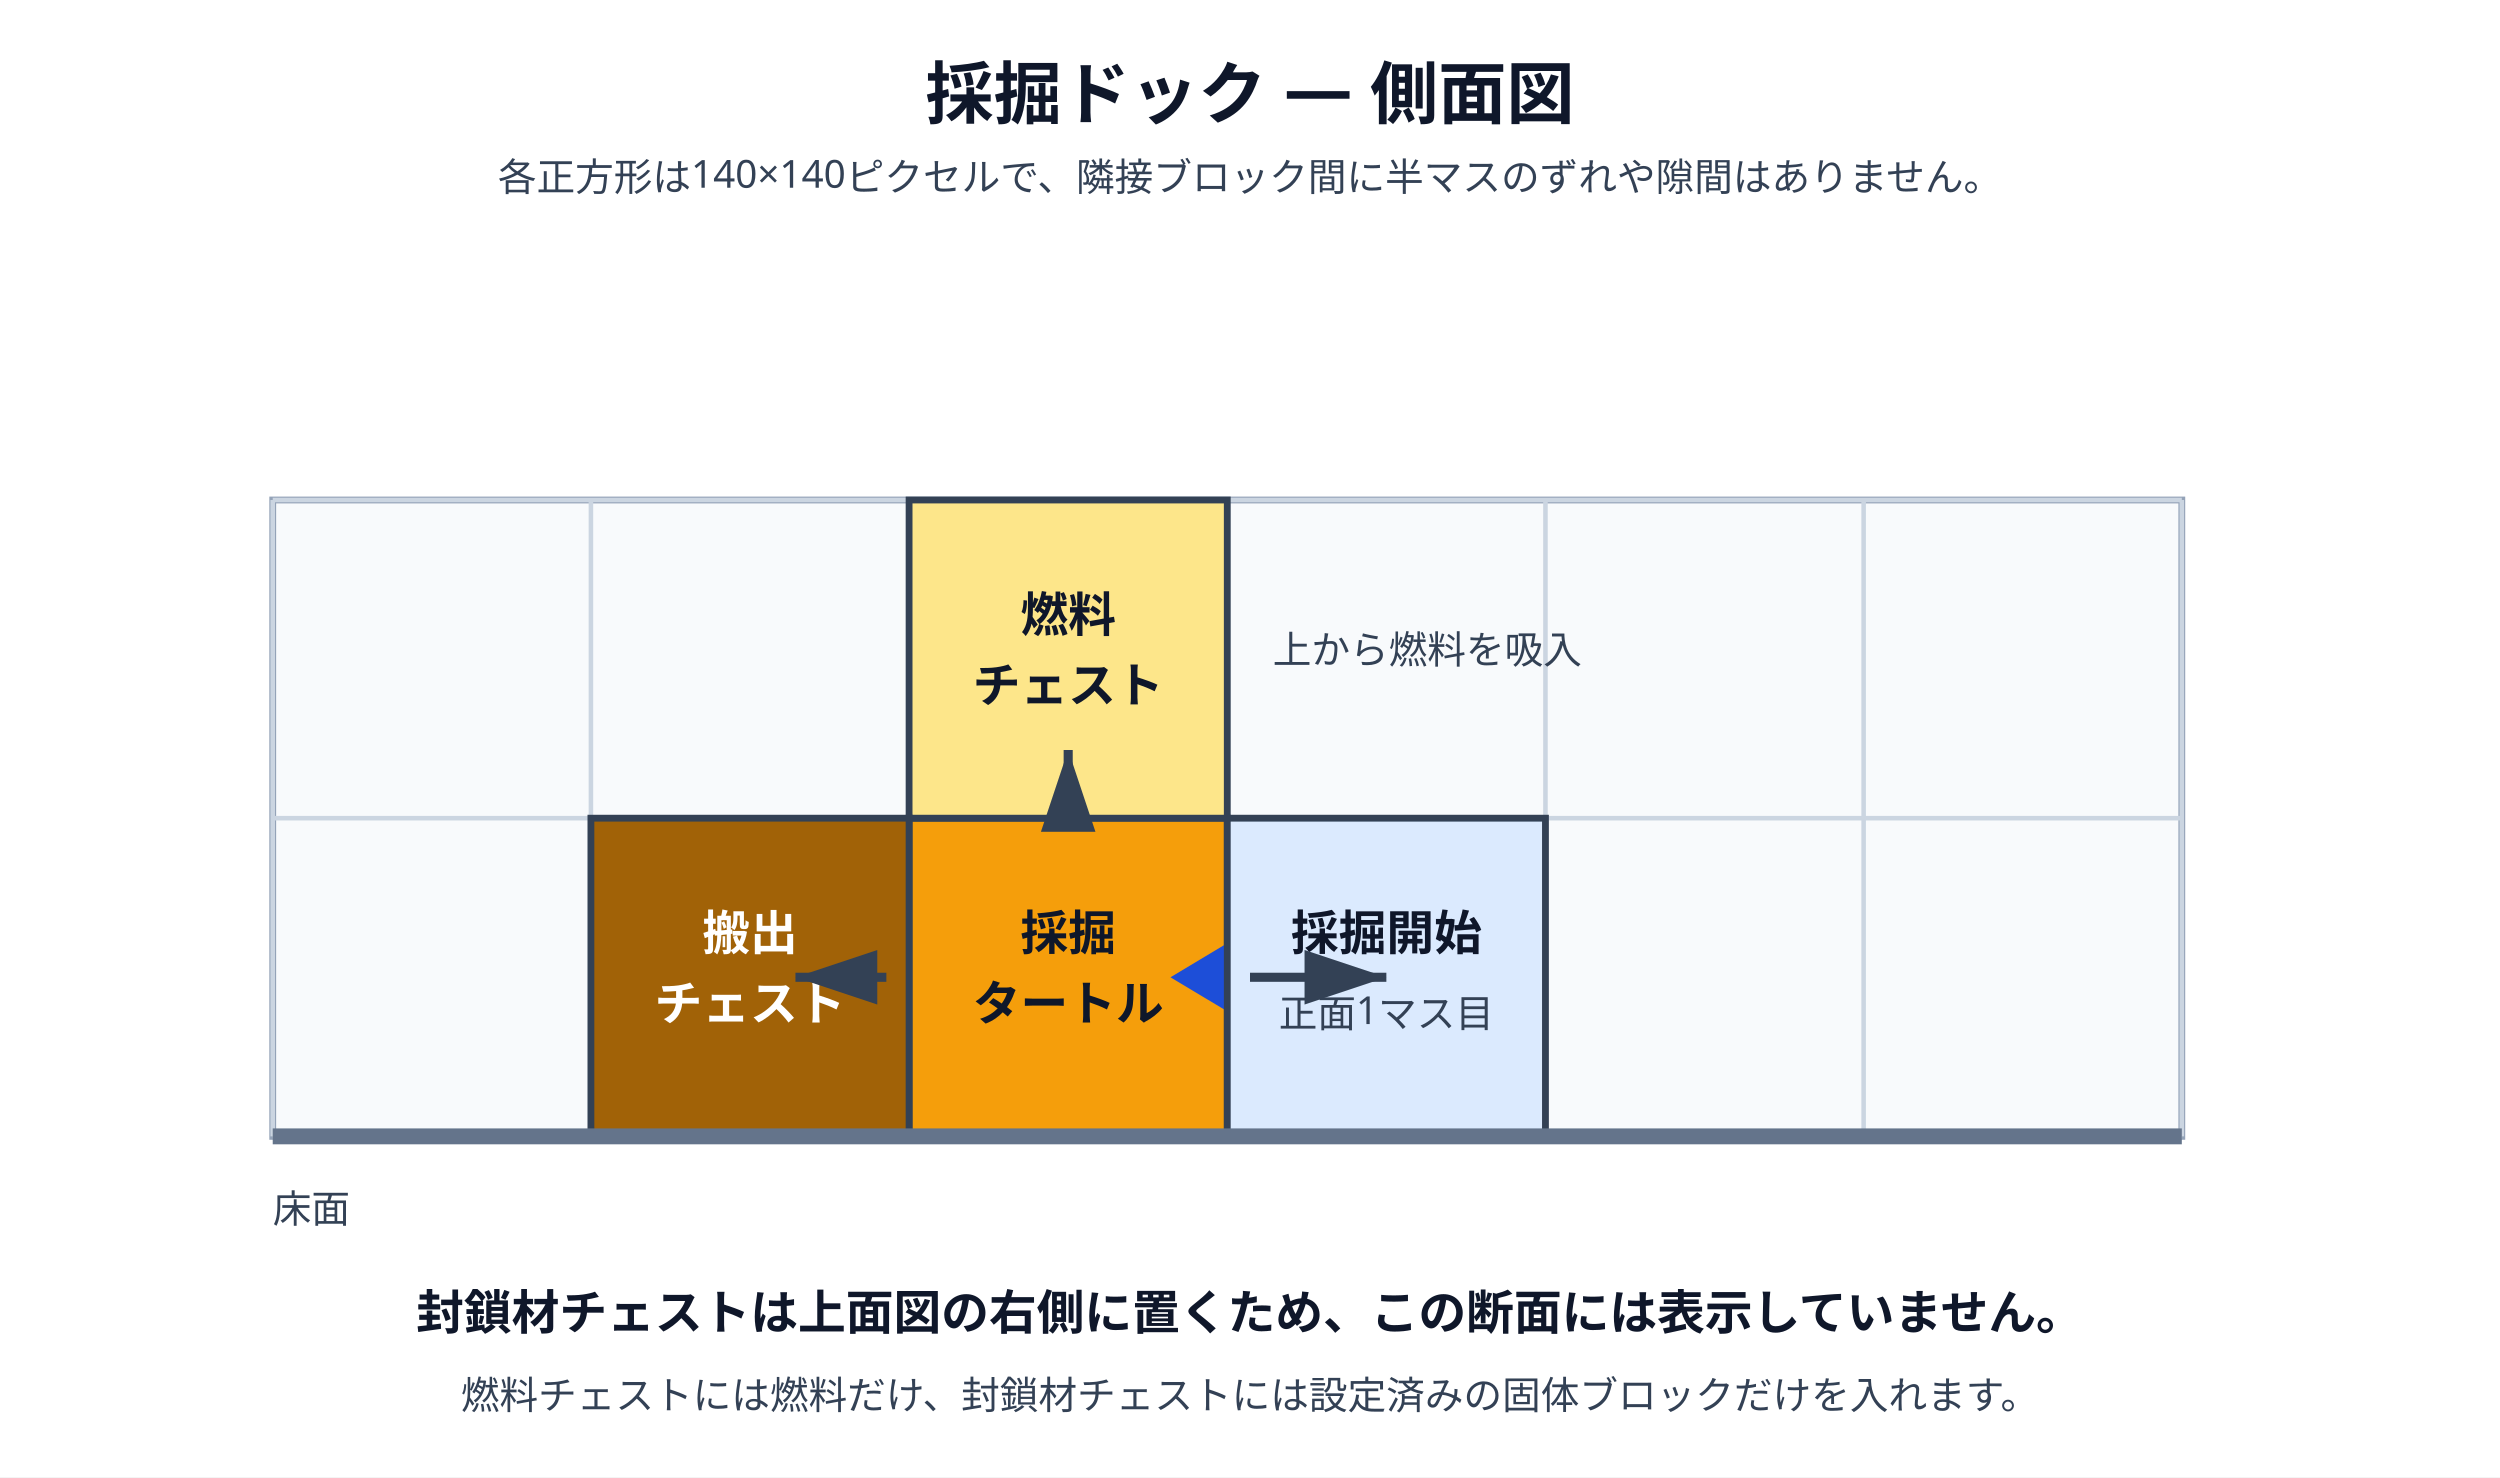
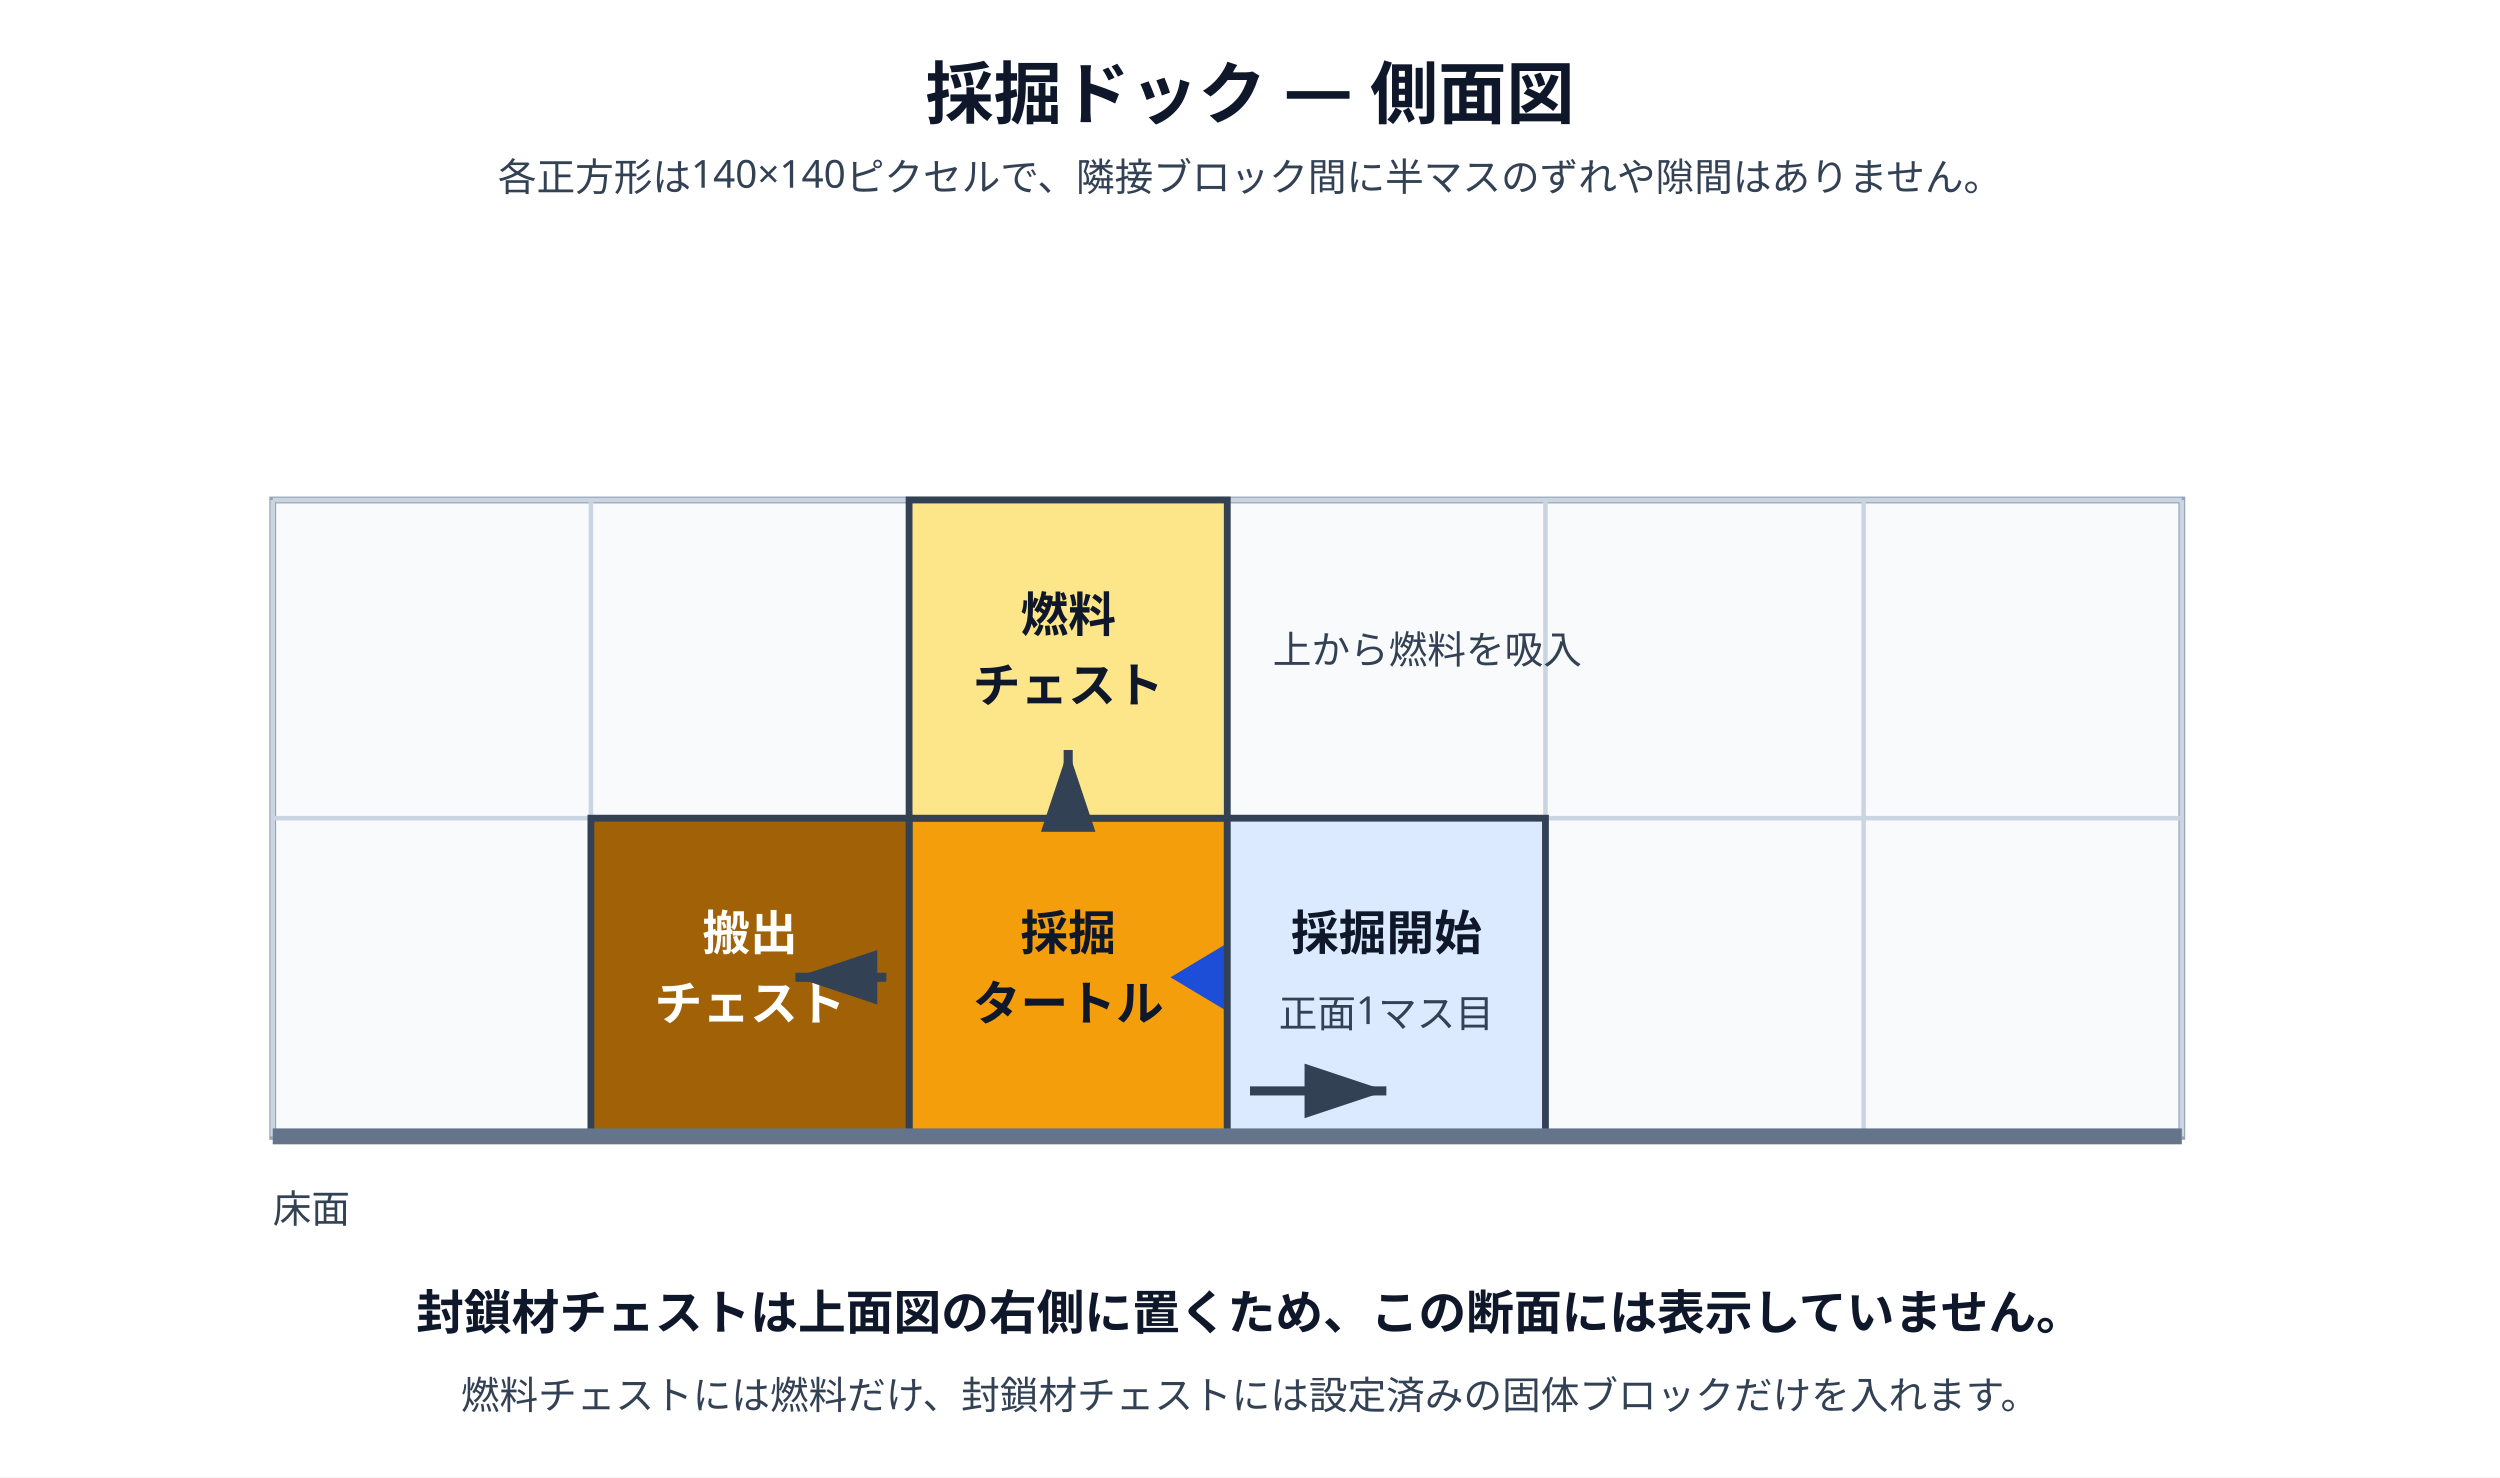
<svg xmlns="http://www.w3.org/2000/svg" width="1100" height="650" viewBox="0 0 1100 650" role="img" aria-labelledby="title desc">
  <defs>
    <marker id="arrow" markerWidth="10" markerHeight="10" refX="9" refY="3" orient="auto">
      <path d="M0,0 L0,6 L9,3 z" fill="#334155" />
    </marker>
    <style>.grid{stroke:#cbd5e1;stroke-width:2}.grid-block{stroke:#334155;stroke-width:3}.h{font:700 30px sans-serif;fill:#0f172a}.l{font:600 21px sans-serif;fill:#0f172a}.s{font:17px sans-serif;fill:#334155}.white{fill:#fff}.a{stroke:#334155;stroke-width:4;marker-end:url(#arrow)}</style>
  </defs>
  <rect width="1100" height="650" fill="#fff" />
  <text x="550" y="52" text-anchor="middle" class="h">採掘ドック — 側面図</text>
  <text x="550" y="84" text-anchor="middle" class="s">各正方形は140×140ピクセルで、隣接ブロック間に半マスのずれや隙間はありません。</text>
  <g id="block-grid" data-grid-cell="140" data-grid-origin-x="120" data-grid-origin-y="220">
    <rect x="120" y="220" width="840" height="280" fill="#f8fafc" stroke="#94a3b8" stroke-width="3" />
    <g class="grid">
      <path d="M120 220V500 M260 220V500 M400 220V500 M540 220V500 M680 220V500 M820 220V500 M960 220V500" />
      <path d="M120 220H960 M120 360H960 M120 500H960" />
    </g>
    <rect class="grid-block" data-col="2" data-row="1" x="400" y="360" width="140" height="140" fill="#f59e0b" />
    <text x="470" y="418" text-anchor="middle" class="l">採掘</text>
    <text x="470" y="449" text-anchor="middle" class="l">タートル</text>
    <path d="M515 430 L540 415 L540 445 Z" fill="#1d4ed8" />
    <rect class="grid-block" data-col="2" data-row="0" x="400" y="220" width="140" height="140" fill="#fde68a" />
    <text x="470" y="278" text-anchor="middle" class="l">燃料</text>
    <text x="470" y="309" text-anchor="middle" class="l">チェスト</text>
    <rect class="grid-block" data-col="1" data-row="1" x="260" y="360" width="140" height="140" fill="#a16207" />
    <text x="330" y="418" text-anchor="middle" class="l white">搬出</text>
    <text x="330" y="449" text-anchor="middle" class="l white">チェスト</text>
    <rect class="grid-block" data-col="3" data-row="1" x="540" y="360" width="140" height="140" fill="#dbeafe" />
    <text x="610" y="418" text-anchor="middle" class="l">採掘開始</text>
    <text x="610" y="452" text-anchor="middle" class="s">正面1マス目</text>
    <path class="a" d="M470 350 L470 330" />
    <text x="560" y="292" class="s">上から燃料を吸入</text>
    <path class="a" d="M390 430 L350 430" />
-     <path class="a" d="M550 430 L610 430" />
+     <path class="a" d="M550 480 L610 480" />
  </g>
  <line x1="120" y1="500" x2="960" y2="500" stroke="#64748b" stroke-width="7" />
  <text x="120" y="538" class="s">床面</text>
  <text x="550" y="585" text-anchor="middle" class="l">封鎖材チェストは上面図の右側に置くため、この断面には表示していません。</text>
  <text x="550" y="620" text-anchor="middle" class="s">燃料チェストには燃料だけ、封鎖材チェストには設定済みの固体ブロックだけを入れます。</text>
</svg>
